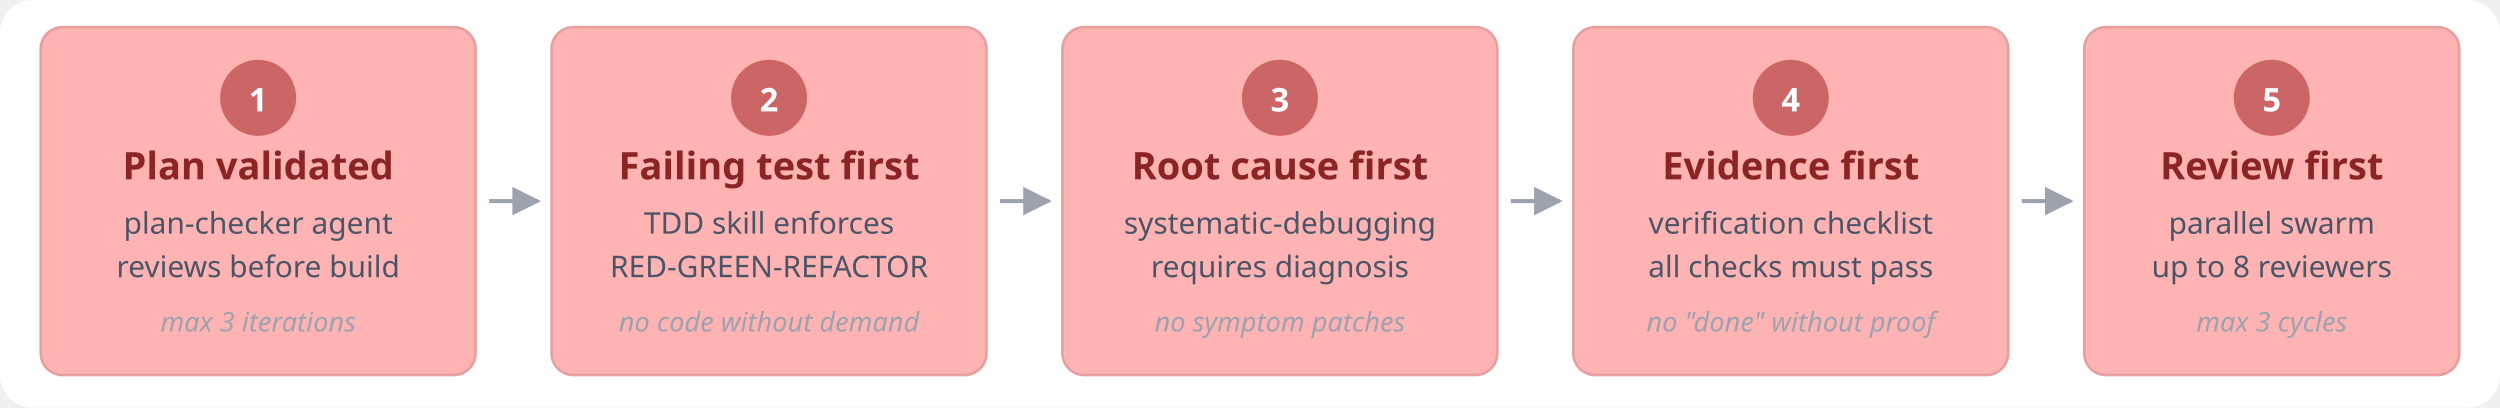
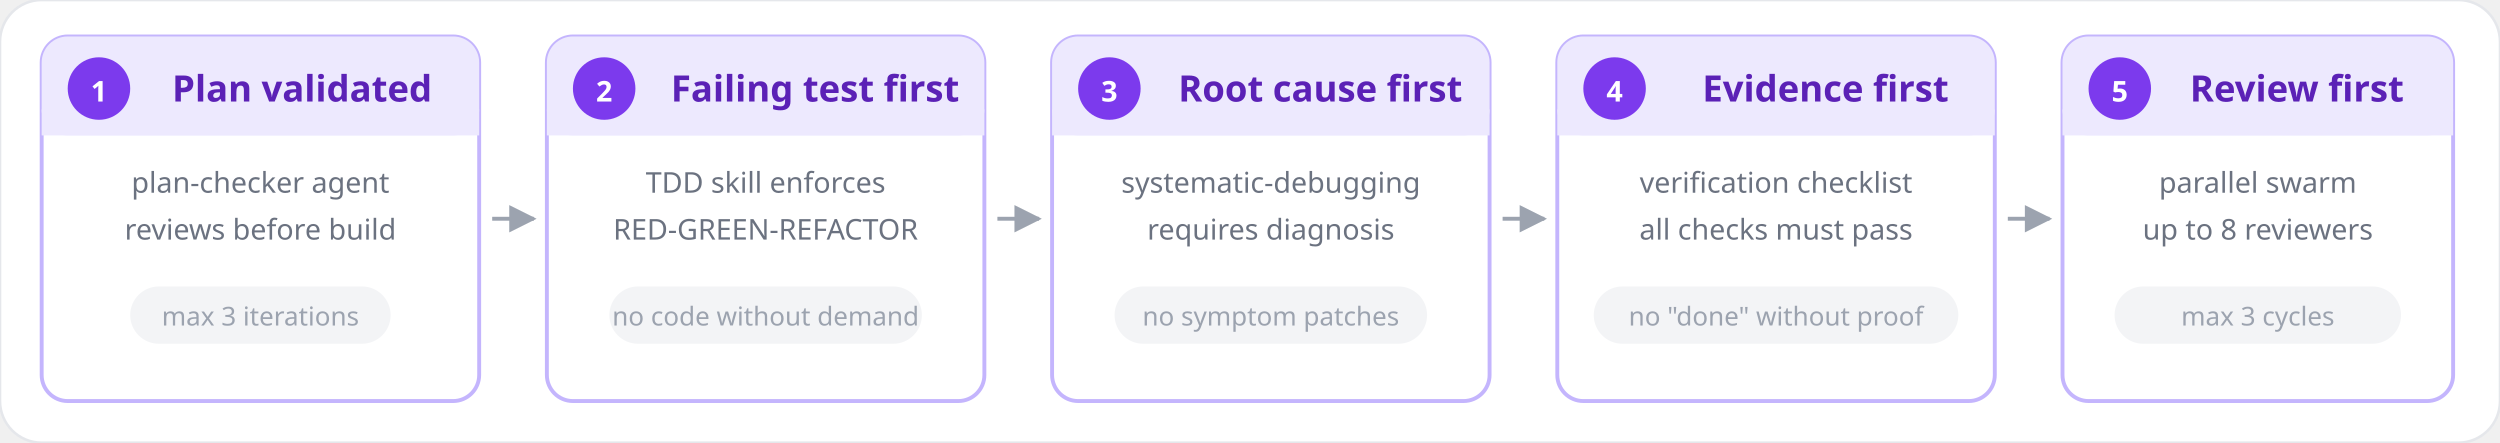
- <svg xmlns="http://www.w3.org/2000/svg" viewBox="0 0 920 150">
+ <svg xmlns="http://www.w3.org/2000/svg" viewBox="0 0 960 170">
  <defs>
-     <marker id="arr2" viewBox="0 0 10 10" refX="9" refY="5" markerWidth="7" markerHeight="7" orient="auto">
-       <path d="M 0 0 L 10 5 L 0 10 z" fill="#9ca3af" />
+     <marker id="qg-arr" viewBox="0 0 10 10" refX="9" refY="5" markerWidth="7" markerHeight="7" orient="auto">
+       <path d="M 0 0 L 10 5 L 0 10 z" fill="#9CA3AF" />
    </marker>
  </defs>
-   <rect width="920" height="150" rx="12" fill="white" />
-   <g transform="translate(15, 10)">
-     <rect width="160" height="128" rx="8" fill="#FFB3B3" stroke="#e6a0a0" stroke-width="1" />
-     <circle cx="80" cy="26" r="14" fill="#CC6666" />
-     <text x="80" y="31" text-anchor="middle" font-family="'Segoe UI', system-ui, sans-serif" font-size="12" font-weight="700" fill="white">1</text>
-     <text x="80" y="56" text-anchor="middle" font-family="'Segoe UI', system-ui, sans-serif" font-size="14" font-weight="700" fill="#8b2525">Plan validated</text>
-     <text x="80" y="76" text-anchor="middle" font-family="'Segoe UI', system-ui, sans-serif" font-size="11" fill="#4a5568">plan-checker agent</text>
-     <text x="80" y="92" text-anchor="middle" font-family="'Segoe UI', system-ui, sans-serif" font-size="11" fill="#4a5568">reviews before build</text>
-     <text x="80" y="112" text-anchor="middle" font-family="'Segoe UI', system-ui, sans-serif" font-size="10" fill="#9ca3af" font-style="italic">max 3 iterations</text>
+   <rect width="960" height="170" rx="16" fill="white" stroke="#E5E7EB" stroke-width="1" />
+   <g transform="translate(16, 14)">
+     <rect width="168" height="140" rx="10" fill="white" stroke="#C4B5FD" stroke-width="1.5" />
+     <rect width="168" height="38" rx="10" fill="#EDE9FE" />
+     <rect y="28" width="168" height="10" fill="#EDE9FE" />
+     <circle cx="22" cy="20" r="12" fill="#7C3AED" />
+     <text x="22" y="25" text-anchor="middle" font-family="system-ui, sans-serif" font-size="11" font-weight="700" fill="white">1</text>
+     <text x="100" y="25" text-anchor="middle" font-family="system-ui, sans-serif" font-size="14" font-weight="700" fill="#5B21B6">Plan validated</text>
+     <text x="84" y="60" text-anchor="middle" font-family="system-ui, sans-serif" font-size="11" fill="#6B7280">plan-checker agent</text>
+     <text x="84" y="78" text-anchor="middle" font-family="system-ui, sans-serif" font-size="11" fill="#6B7280">reviews before build</text>
+     <rect x="34" y="96" width="100" height="22" rx="11" fill="#F3F4F6" />
+     <text x="84" y="111" text-anchor="middle" font-family="system-ui, sans-serif" font-size="10" fill="#9CA3AF">max 3 iterations</text>
  </g>
-   <line x1="180" y1="74" x2="198" y2="74" stroke="#9ca3af" stroke-width="1.5" marker-end="url(#arr2)" />
-   <g transform="translate(203, 10)">
-     <rect width="160" height="128" rx="8" fill="#FFB3B3" stroke="#e6a0a0" stroke-width="1" />
-     <circle cx="80" cy="26" r="14" fill="#CC6666" />
-     <text x="80" y="31" text-anchor="middle" font-family="'Segoe UI', system-ui, sans-serif" font-size="12" font-weight="700" fill="white">2</text>
-     <text x="80" y="56" text-anchor="middle" font-family="'Segoe UI', system-ui, sans-serif" font-size="14" font-weight="700" fill="#8b2525">Failing test first</text>
-     <text x="80" y="76" text-anchor="middle" font-family="'Segoe UI', system-ui, sans-serif" font-size="11" fill="#4a5568">TDD skill enforces</text>
-     <text x="80" y="92" text-anchor="middle" font-family="'Segoe UI', system-ui, sans-serif" font-size="11" fill="#4a5568">RED-GREEN-REFACTOR</text>
-     <text x="80" y="112" text-anchor="middle" font-family="'Segoe UI', system-ui, sans-serif" font-size="10" fill="#9ca3af" font-style="italic">no code without demand</text>
+   <line x1="189" y1="84" x2="205" y2="84" stroke="#9CA3AF" stroke-width="1.5" marker-end="url(#qg-arr)" />
+   <g transform="translate(210, 14)">
+     <rect width="168" height="140" rx="10" fill="white" stroke="#C4B5FD" stroke-width="1.5" />
+     <rect width="168" height="38" rx="10" fill="#EDE9FE" />
+     <rect y="28" width="168" height="10" fill="#EDE9FE" />
+     <circle cx="22" cy="20" r="12" fill="#7C3AED" />
+     <text x="22" y="25" text-anchor="middle" font-family="system-ui, sans-serif" font-size="11" font-weight="700" fill="white">2</text>
+     <text x="103" y="25" text-anchor="middle" font-family="system-ui, sans-serif" font-size="14" font-weight="700" fill="#5B21B6">Failing test first</text>
+     <text x="84" y="60" text-anchor="middle" font-family="system-ui, sans-serif" font-size="11" fill="#6B7280">TDD skill enforces</text>
+     <text x="84" y="78" text-anchor="middle" font-family="system-ui, sans-serif" font-size="11" fill="#6B7280">RED-GREEN-REFACTOR</text>
+     <rect x="24" y="96" width="120" height="22" rx="11" fill="#F3F4F6" />
+     <text x="84" y="111" text-anchor="middle" font-family="system-ui, sans-serif" font-size="10" fill="#9CA3AF">no code without demand</text>
  </g>
-   <line x1="368" y1="74" x2="386" y2="74" stroke="#9ca3af" stroke-width="1.5" marker-end="url(#arr2)" />
-   <g transform="translate(391, 10)">
-     <rect width="160" height="128" rx="8" fill="#FFB3B3" stroke="#e6a0a0" stroke-width="1" />
-     <circle cx="80" cy="26" r="14" fill="#CC6666" />
-     <text x="80" y="31" text-anchor="middle" font-family="'Segoe UI', system-ui, sans-serif" font-size="12" font-weight="700" fill="white">3</text>
-     <text x="80" y="56" text-anchor="middle" font-family="'Segoe UI', system-ui, sans-serif" font-size="14" font-weight="700" fill="#8b2525">Root cause first</text>
-     <text x="80" y="76" text-anchor="middle" font-family="'Segoe UI', system-ui, sans-serif" font-size="11" fill="#4a5568">systematic-debugging</text>
-     <text x="80" y="92" text-anchor="middle" font-family="'Segoe UI', system-ui, sans-serif" font-size="11" fill="#4a5568">requires diagnosis</text>
-     <text x="80" y="112" text-anchor="middle" font-family="'Segoe UI', system-ui, sans-serif" font-size="10" fill="#9ca3af" font-style="italic">no symptom patches</text>
+   <line x1="383" y1="84" x2="399" y2="84" stroke="#9CA3AF" stroke-width="1.5" marker-end="url(#qg-arr)" />
+   <g transform="translate(404, 14)">
+     <rect width="168" height="140" rx="10" fill="white" stroke="#C4B5FD" stroke-width="1.5" />
+     <rect width="168" height="38" rx="10" fill="#EDE9FE" />
+     <rect y="28" width="168" height="10" fill="#EDE9FE" />
+     <circle cx="22" cy="20" r="12" fill="#7C3AED" />
+     <text x="22" y="25" text-anchor="middle" font-family="system-ui, sans-serif" font-size="11" font-weight="700" fill="white">3</text>
+     <text x="103" y="25" text-anchor="middle" font-family="system-ui, sans-serif" font-size="14" font-weight="700" fill="#5B21B6">Root cause first</text>
+     <text x="84" y="60" text-anchor="middle" font-family="system-ui, sans-serif" font-size="11" fill="#6B7280">systematic-debugging</text>
+     <text x="84" y="78" text-anchor="middle" font-family="system-ui, sans-serif" font-size="11" fill="#6B7280">requires diagnosis</text>
+     <rect x="24" y="96" width="120" height="22" rx="11" fill="#F3F4F6" />
+     <text x="84" y="111" text-anchor="middle" font-family="system-ui, sans-serif" font-size="10" fill="#9CA3AF">no symptom patches</text>
  </g>
-   <line x1="556" y1="74" x2="574" y2="74" stroke="#9ca3af" stroke-width="1.5" marker-end="url(#arr2)" />
-   <g transform="translate(579, 10)">
-     <rect width="160" height="128" rx="8" fill="#FFB3B3" stroke="#e6a0a0" stroke-width="1" />
-     <circle cx="80" cy="26" r="14" fill="#CC6666" />
-     <text x="80" y="31" text-anchor="middle" font-family="'Segoe UI', system-ui, sans-serif" font-size="12" font-weight="700" fill="white">4</text>
-     <text x="80" y="56" text-anchor="middle" font-family="'Segoe UI', system-ui, sans-serif" font-size="14" font-weight="700" fill="#8b2525">Evidence first</text>
-     <text x="80" y="76" text-anchor="middle" font-family="'Segoe UI', system-ui, sans-serif" font-size="11" fill="#4a5568">verification checklist</text>
-     <text x="80" y="92" text-anchor="middle" font-family="'Segoe UI', system-ui, sans-serif" font-size="11" fill="#4a5568">all checks must pass</text>
-     <text x="80" y="112" text-anchor="middle" font-family="'Segoe UI', system-ui, sans-serif" font-size="10" fill="#9ca3af" font-style="italic">no "done" without proof</text>
+   <line x1="577" y1="84" x2="593" y2="84" stroke="#9CA3AF" stroke-width="1.5" marker-end="url(#qg-arr)" />
+   <g transform="translate(598, 14)">
+     <rect width="168" height="140" rx="10" fill="white" stroke="#C4B5FD" stroke-width="1.5" />
+     <rect width="168" height="38" rx="10" fill="#EDE9FE" />
+     <rect y="28" width="168" height="10" fill="#EDE9FE" />
+     <circle cx="22" cy="20" r="12" fill="#7C3AED" />
+     <text x="22" y="25" text-anchor="middle" font-family="system-ui, sans-serif" font-size="11" font-weight="700" fill="white">4</text>
+     <text x="103" y="25" text-anchor="middle" font-family="system-ui, sans-serif" font-size="14" font-weight="700" fill="#5B21B6">Evidence first</text>
+     <text x="84" y="60" text-anchor="middle" font-family="system-ui, sans-serif" font-size="11" fill="#6B7280">verification checklist</text>
+     <text x="84" y="78" text-anchor="middle" font-family="system-ui, sans-serif" font-size="11" fill="#6B7280">all checks must pass</text>
+     <rect x="14" y="96" width="140" height="22" rx="11" fill="#F3F4F6" />
+     <text x="84" y="111" text-anchor="middle" font-family="system-ui, sans-serif" font-size="10" fill="#9CA3AF">no "done" without proof</text>
  </g>
-   <line x1="744" y1="74" x2="762" y2="74" stroke="#9ca3af" stroke-width="1.5" marker-end="url(#arr2)" />
-   <g transform="translate(767, 10)">
-     <rect width="138" height="128" rx="8" fill="#FFB3B3" stroke="#e6a0a0" stroke-width="1" />
-     <circle cx="69" cy="26" r="14" fill="#CC6666" />
-     <text x="69" y="31" text-anchor="middle" font-family="'Segoe UI', system-ui, sans-serif" font-size="12" font-weight="700" fill="white">5</text>
-     <text x="69" y="56" text-anchor="middle" font-family="'Segoe UI', system-ui, sans-serif" font-size="14" font-weight="700" fill="#8b2525">Review first</text>
-     <text x="69" y="76" text-anchor="middle" font-family="'Segoe UI', system-ui, sans-serif" font-size="11" fill="#4a5568">parallel swarm</text>
-     <text x="69" y="92" text-anchor="middle" font-family="'Segoe UI', system-ui, sans-serif" font-size="11" fill="#4a5568">up to 8 reviewers</text>
-     <text x="69" y="112" text-anchor="middle" font-family="'Segoe UI', system-ui, sans-serif" font-size="10" fill="#9ca3af" font-style="italic">max 3 cycles</text>
+   <line x1="771" y1="84" x2="787" y2="84" stroke="#9CA3AF" stroke-width="1.5" marker-end="url(#qg-arr)" />
+   <g transform="translate(792, 14)">
+     <rect width="150" height="140" rx="10" fill="white" stroke="#C4B5FD" stroke-width="1.5" />
+     <rect width="150" height="38" rx="10" fill="#EDE9FE" />
+     <rect y="28" width="150" height="10" fill="#EDE9FE" />
+     <circle cx="22" cy="20" r="12" fill="#7C3AED" />
+     <text x="22" y="25" text-anchor="middle" font-family="system-ui, sans-serif" font-size="11" font-weight="700" fill="white">5</text>
+     <text x="90" y="25" text-anchor="middle" font-family="system-ui, sans-serif" font-size="14" font-weight="700" fill="#5B21B6">Review first</text>
+     <text x="75" y="60" text-anchor="middle" font-family="system-ui, sans-serif" font-size="11" fill="#6B7280">parallel swarm</text>
+     <text x="75" y="78" text-anchor="middle" font-family="system-ui, sans-serif" font-size="11" fill="#6B7280">up to 8 reviewers</text>
+     <rect x="20" y="96" width="110" height="22" rx="11" fill="#F3F4F6" />
+     <text x="75" y="111" text-anchor="middle" font-family="system-ui, sans-serif" font-size="10" fill="#9CA3AF">max 3 cycles</text>
  </g>
</svg>
